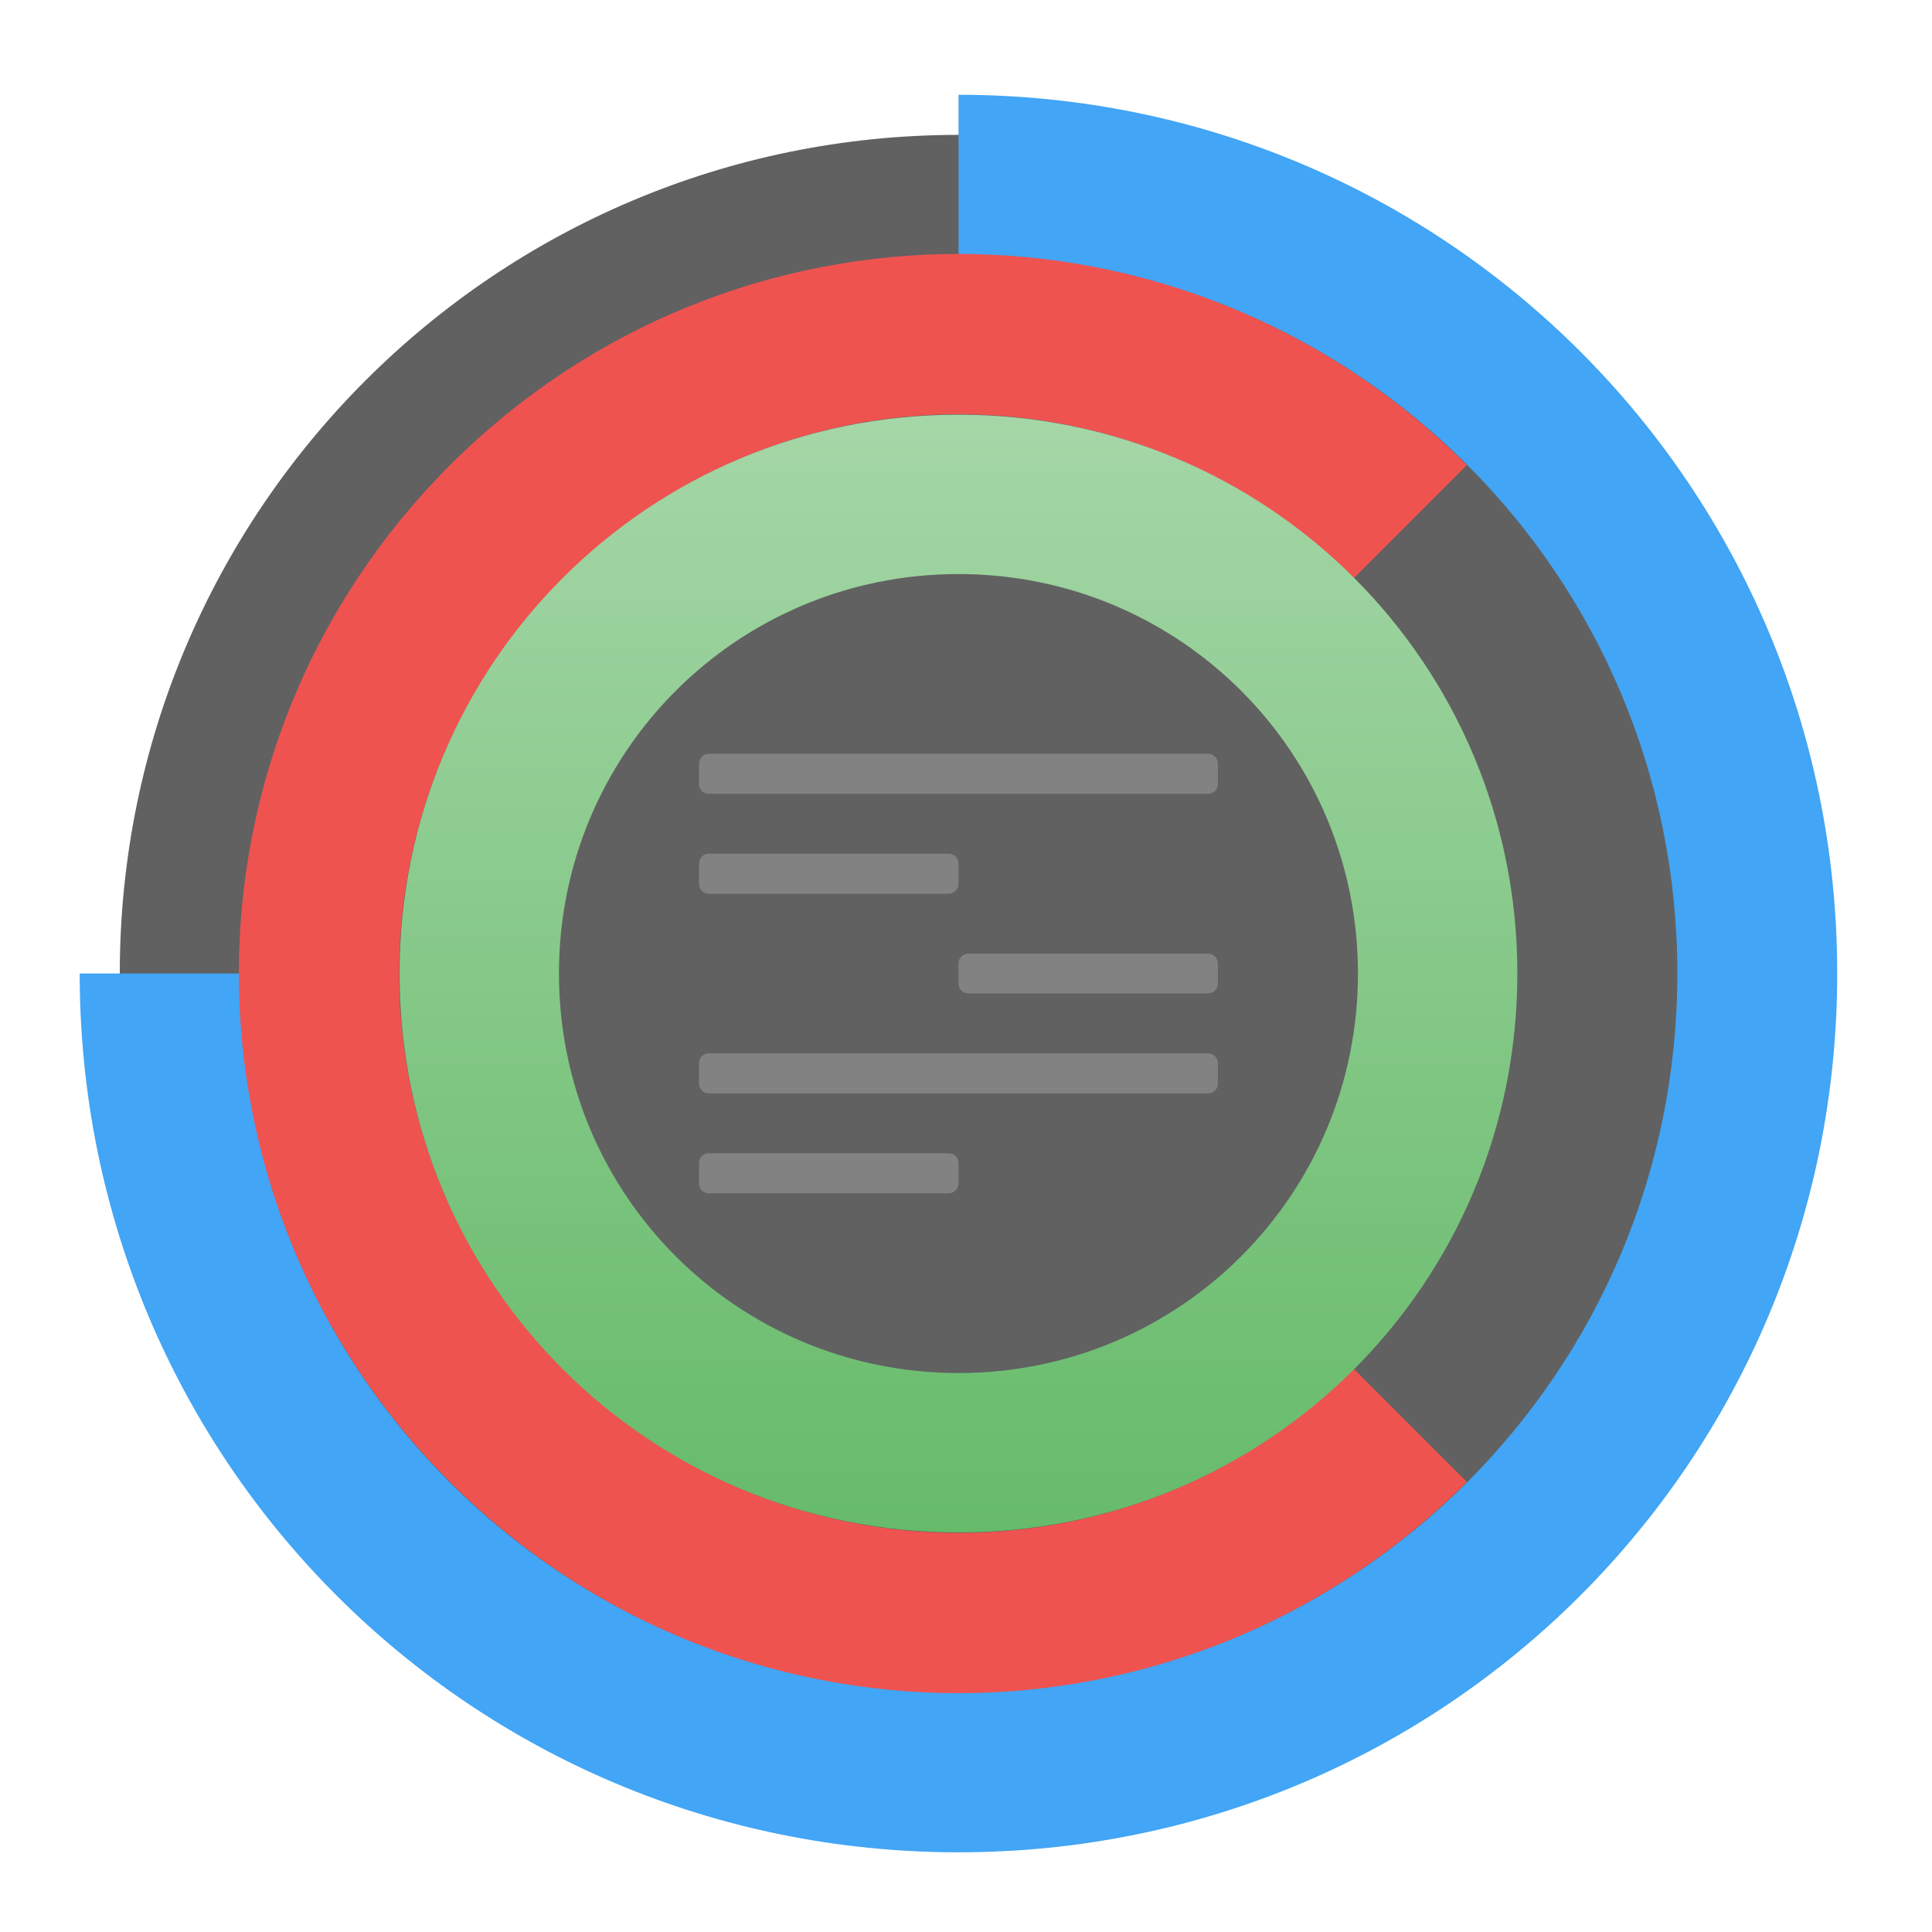
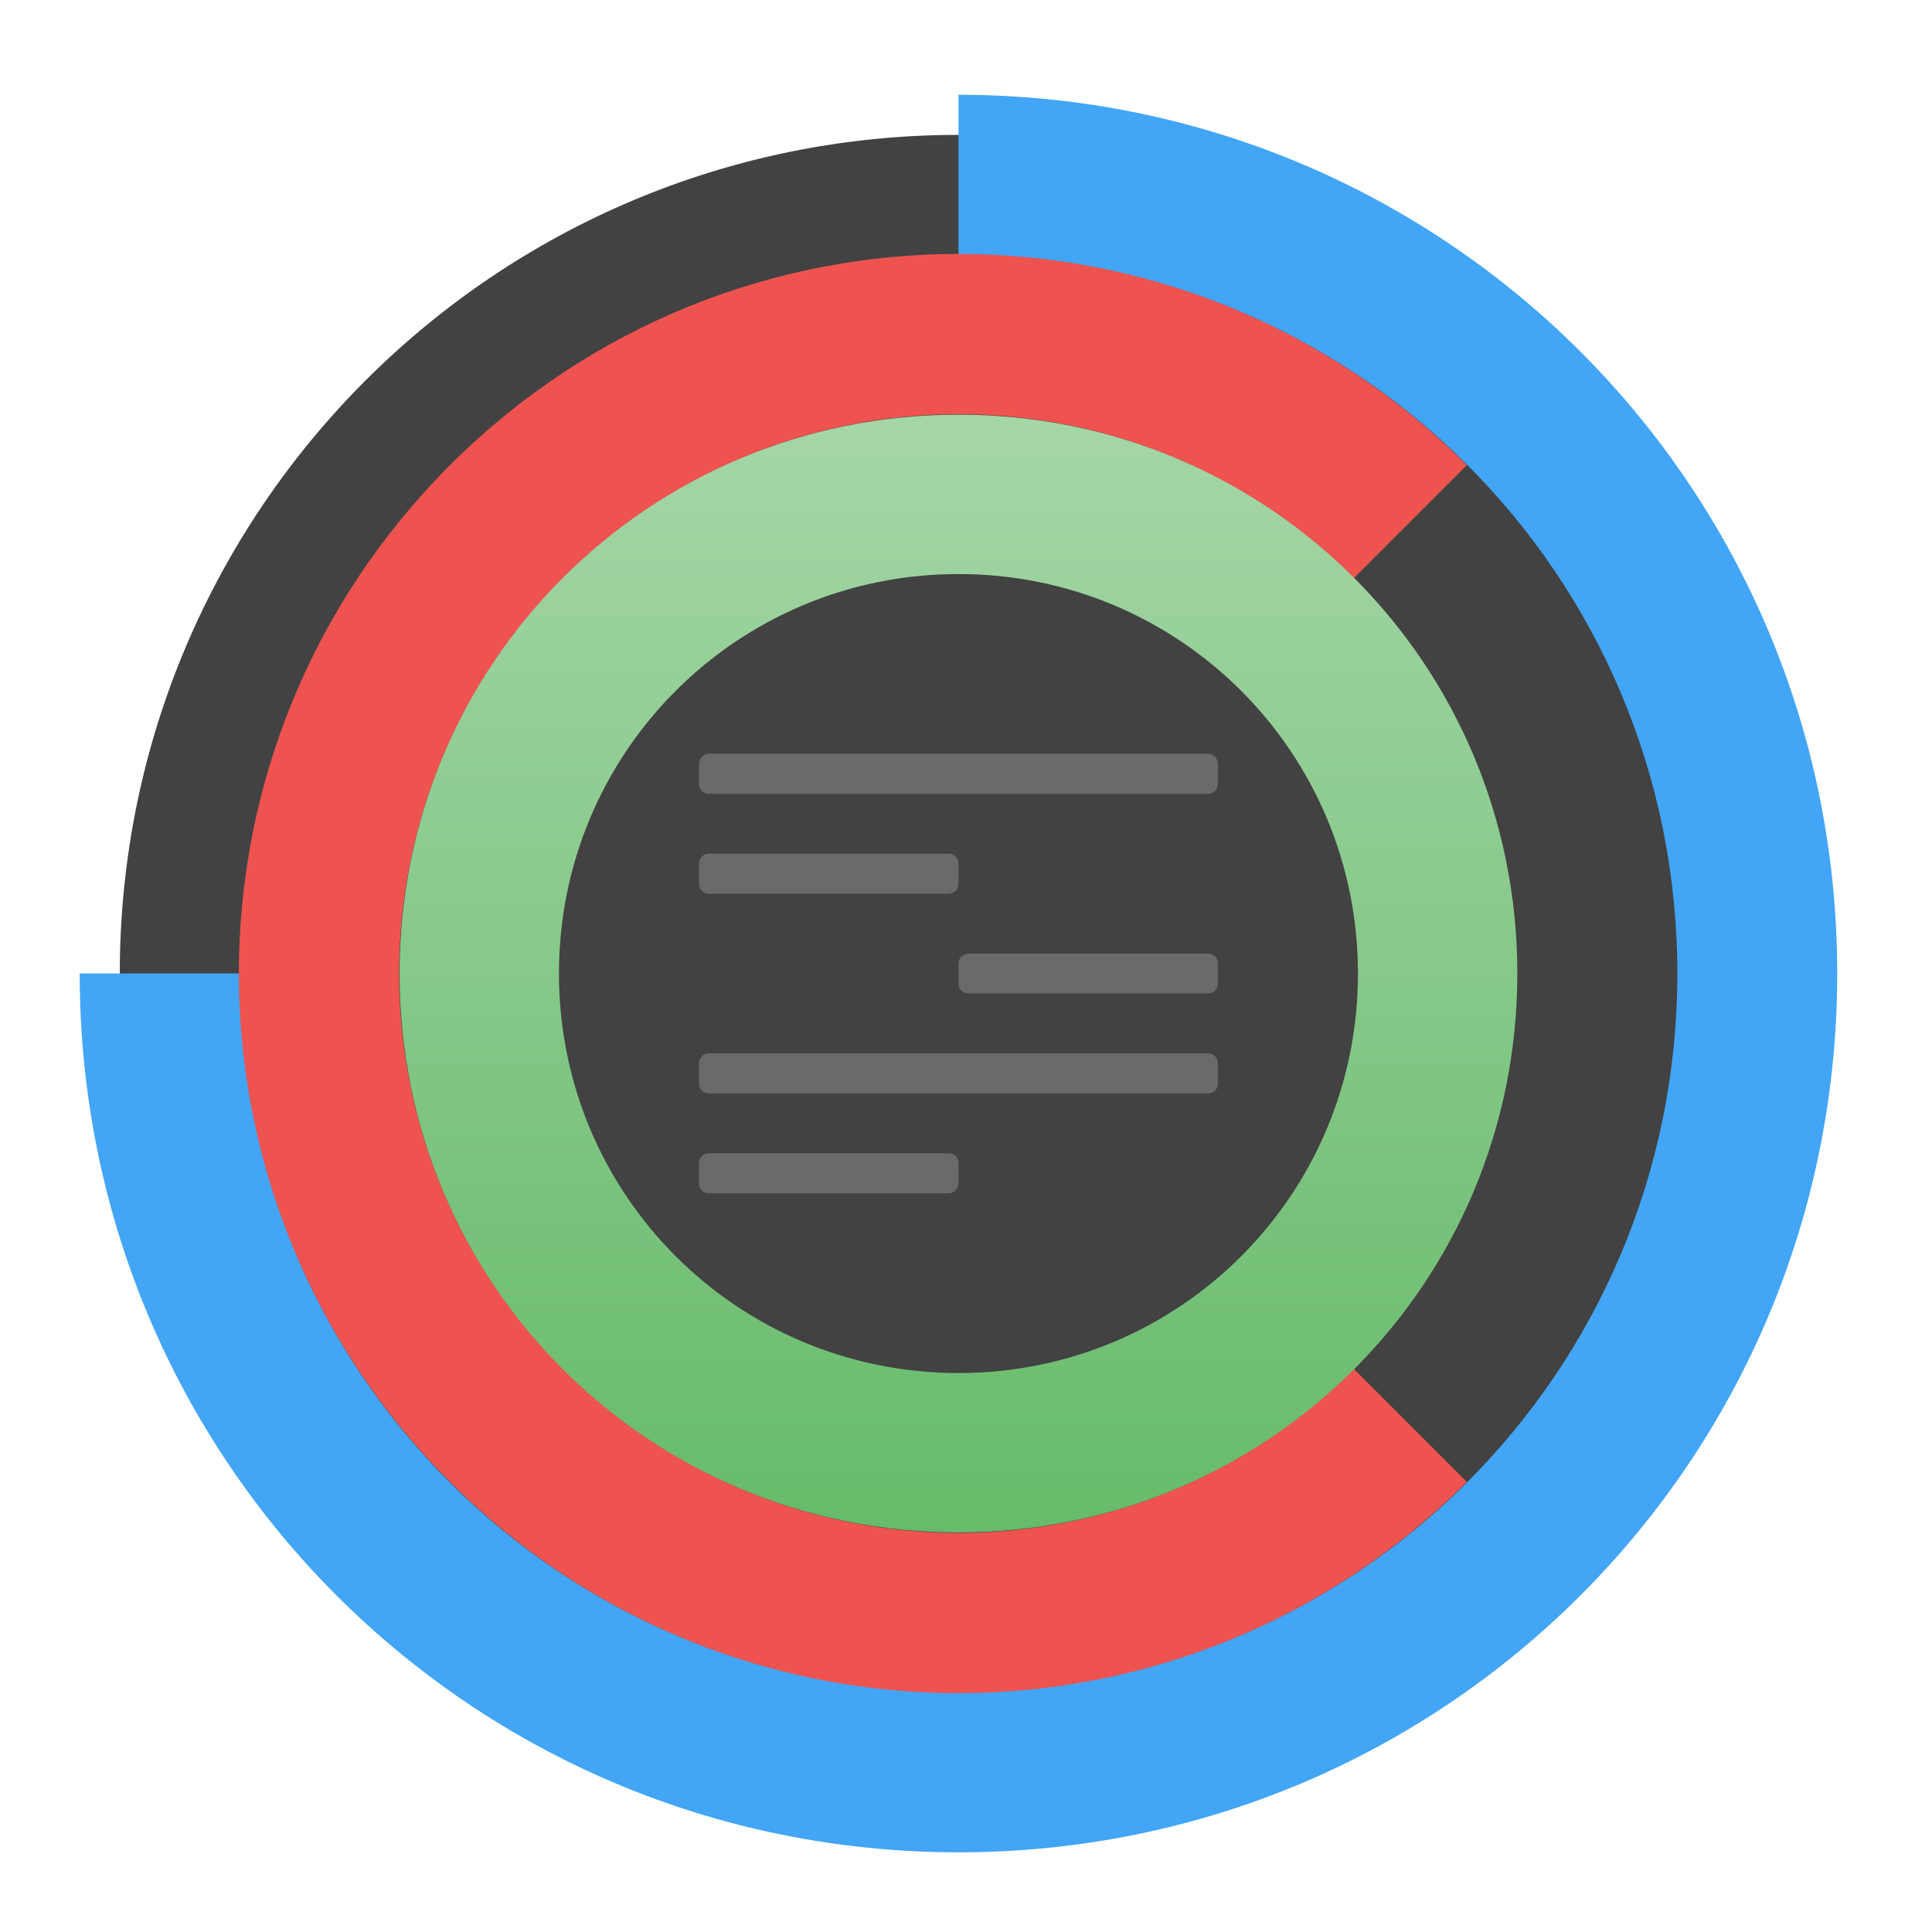
<svg xmlns="http://www.w3.org/2000/svg" width="16px" height="16px" viewBox="0 0 16 16" version="1.1">
  <defs>
    <linearGradient id="linear0" gradientUnits="userSpaceOnUse" x1="254" y1="233.5" x2="254" y2="-147.5" gradientTransform="matrix(0.0243056,0,0,0.0243056,1.763889,7.017361)">
      <stop offset="0" style="stop-color:rgb(40%,73.333%,41.569%);stop-opacity:1;" />
      <stop offset="1" style="stop-color:rgb(64.706%,83.922%,65.49%);stop-opacity:1;" />
    </linearGradient>
  </defs>
  <g id="surface1">
-     <path style=" stroke:none;fill-rule:nonzero;fill:rgb(38.039%,38.039%,38.039%);fill-opacity:1;" d="M 7.938 1.117 C 11.773 1.117 14.883 4.227 14.883 8.062 C 14.883 11.898 11.773 15.008 7.938 15.008 C 4.102 15.008 0.992 11.898 0.992 8.062 C 0.992 4.227 4.102 1.117 7.938 1.117 Z M 7.938 1.117 " />
+     <path style=" stroke:none;fill-rule:nonzero;fill:rgb(25.882%,25.882%,25.882%);fill-opacity:1;" d="M 7.938 1.117 C 11.773 1.117 14.883 4.227 14.883 8.062 C 14.883 11.898 11.773 15.008 7.938 15.008 C 4.102 15.008 0.992 11.898 0.992 8.062 C 0.992 4.227 4.102 1.117 7.938 1.117 Z M 7.938 1.117 " />
    <path style=" stroke:none;fill-rule:nonzero;fill:rgb(25.882%,64.706%,96.078%);fill-opacity:1;" d="M 7.938 0.785 L 7.938 2.109 C 11.234 2.109 13.891 4.766 13.891 8.062 C 13.891 11.359 11.234 14.016 7.938 14.016 C 4.641 14.016 1.984 11.359 1.984 8.062 L 0.66 8.062 C 0.66 12.094 3.906 15.34 7.938 15.34 C 11.969 15.34 15.215 12.094 15.215 8.062 C 15.215 4.031 11.969 0.785 7.938 0.785 Z M 7.938 0.785 " />
    <path style=" stroke:none;fill-rule:nonzero;fill:rgb(93.725%,32.549%,31.373%);fill-opacity:1;" d="M 12.148 3.852 C 9.816 1.52 6.059 1.52 3.727 3.852 C 1.395 6.184 1.395 9.941 3.727 12.273 C 6.059 14.605 9.816 14.605 12.148 12.273 L 11.211 11.336 C 9.398 13.148 6.477 13.148 4.664 11.336 C 2.852 9.523 2.852 6.602 4.664 4.789 C 6.477 2.977 9.398 2.977 11.211 4.789 Z M 12.148 3.852 " />
    <path style=" stroke:none;fill-rule:nonzero;fill:url(#linear0);" d="M 7.938 3.434 C 5.371 3.434 3.309 5.496 3.309 8.062 C 3.309 10.629 5.371 12.691 7.938 12.691 C 10.504 12.691 12.566 10.629 12.566 8.062 C 12.566 5.496 10.504 3.434 7.938 3.434 Z M 7.938 4.754 C 9.77 4.754 11.246 6.23 11.246 8.062 C 11.246 9.895 9.77 11.371 7.938 11.371 C 6.105 11.371 4.629 9.895 4.629 8.062 C 4.629 6.23 6.105 4.754 7.938 4.754 Z M 7.938 4.754 " />
    <path style=" stroke:none;fill-rule:nonzero;fill:rgb(93.333%,93.333%,93.333%);fill-opacity:0.235;" d="M 5.871 7.07 L 7.855 7.07 C 7.902 7.07 7.938 7.105 7.938 7.152 L 7.938 7.316 C 7.938 7.363 7.902 7.402 7.855 7.402 L 5.871 7.402 C 5.824 7.402 5.789 7.363 5.789 7.316 L 5.789 7.152 C 5.789 7.105 5.824 7.07 5.871 7.07 Z M 5.871 7.07 " />
    <path style=" stroke:none;fill-rule:nonzero;fill:rgb(93.333%,93.333%,93.333%);fill-opacity:0.235;" d="M 8.02 7.898 L 10.004 7.898 C 10.051 7.898 10.086 7.934 10.086 7.98 L 10.086 8.145 C 10.086 8.191 10.051 8.227 10.004 8.227 L 8.02 8.227 C 7.973 8.227 7.938 8.191 7.938 8.145 L 7.938 7.98 C 7.938 7.934 7.973 7.898 8.02 7.898 Z M 8.02 7.898 " />
    <path style=" stroke:none;fill-rule:nonzero;fill:rgb(93.333%,93.333%,93.333%);fill-opacity:0.235;" d="M 5.871 8.723 L 10.004 8.723 C 10.051 8.723 10.086 8.762 10.086 8.805 L 10.086 8.973 C 10.086 9.02 10.051 9.055 10.004 9.055 L 5.871 9.055 C 5.824 9.055 5.789 9.02 5.789 8.973 L 5.789 8.805 C 5.789 8.762 5.824 8.723 5.871 8.723 Z M 5.871 8.723 " />
    <path style=" stroke:none;fill-rule:nonzero;fill:rgb(93.333%,93.333%,93.333%);fill-opacity:0.235;" d="M 5.871 6.242 L 10.004 6.242 C 10.051 6.242 10.086 6.281 10.086 6.328 L 10.086 6.492 C 10.086 6.539 10.051 6.574 10.004 6.574 L 5.871 6.574 C 5.824 6.574 5.789 6.539 5.789 6.492 L 5.789 6.328 C 5.789 6.281 5.824 6.242 5.871 6.242 Z M 5.871 6.242 " />
    <path style=" stroke:none;fill-rule:nonzero;fill:rgb(93.333%,93.333%,93.333%);fill-opacity:0.235;" d="M 5.871 9.551 L 7.855 9.551 C 7.902 9.551 7.938 9.586 7.938 9.633 L 7.938 9.801 C 7.938 9.844 7.902 9.883 7.855 9.883 L 5.871 9.883 C 5.824 9.883 5.789 9.844 5.789 9.801 L 5.789 9.633 C 5.789 9.586 5.824 9.551 5.871 9.551 Z M 5.871 9.551 " />
  </g>
</svg>
